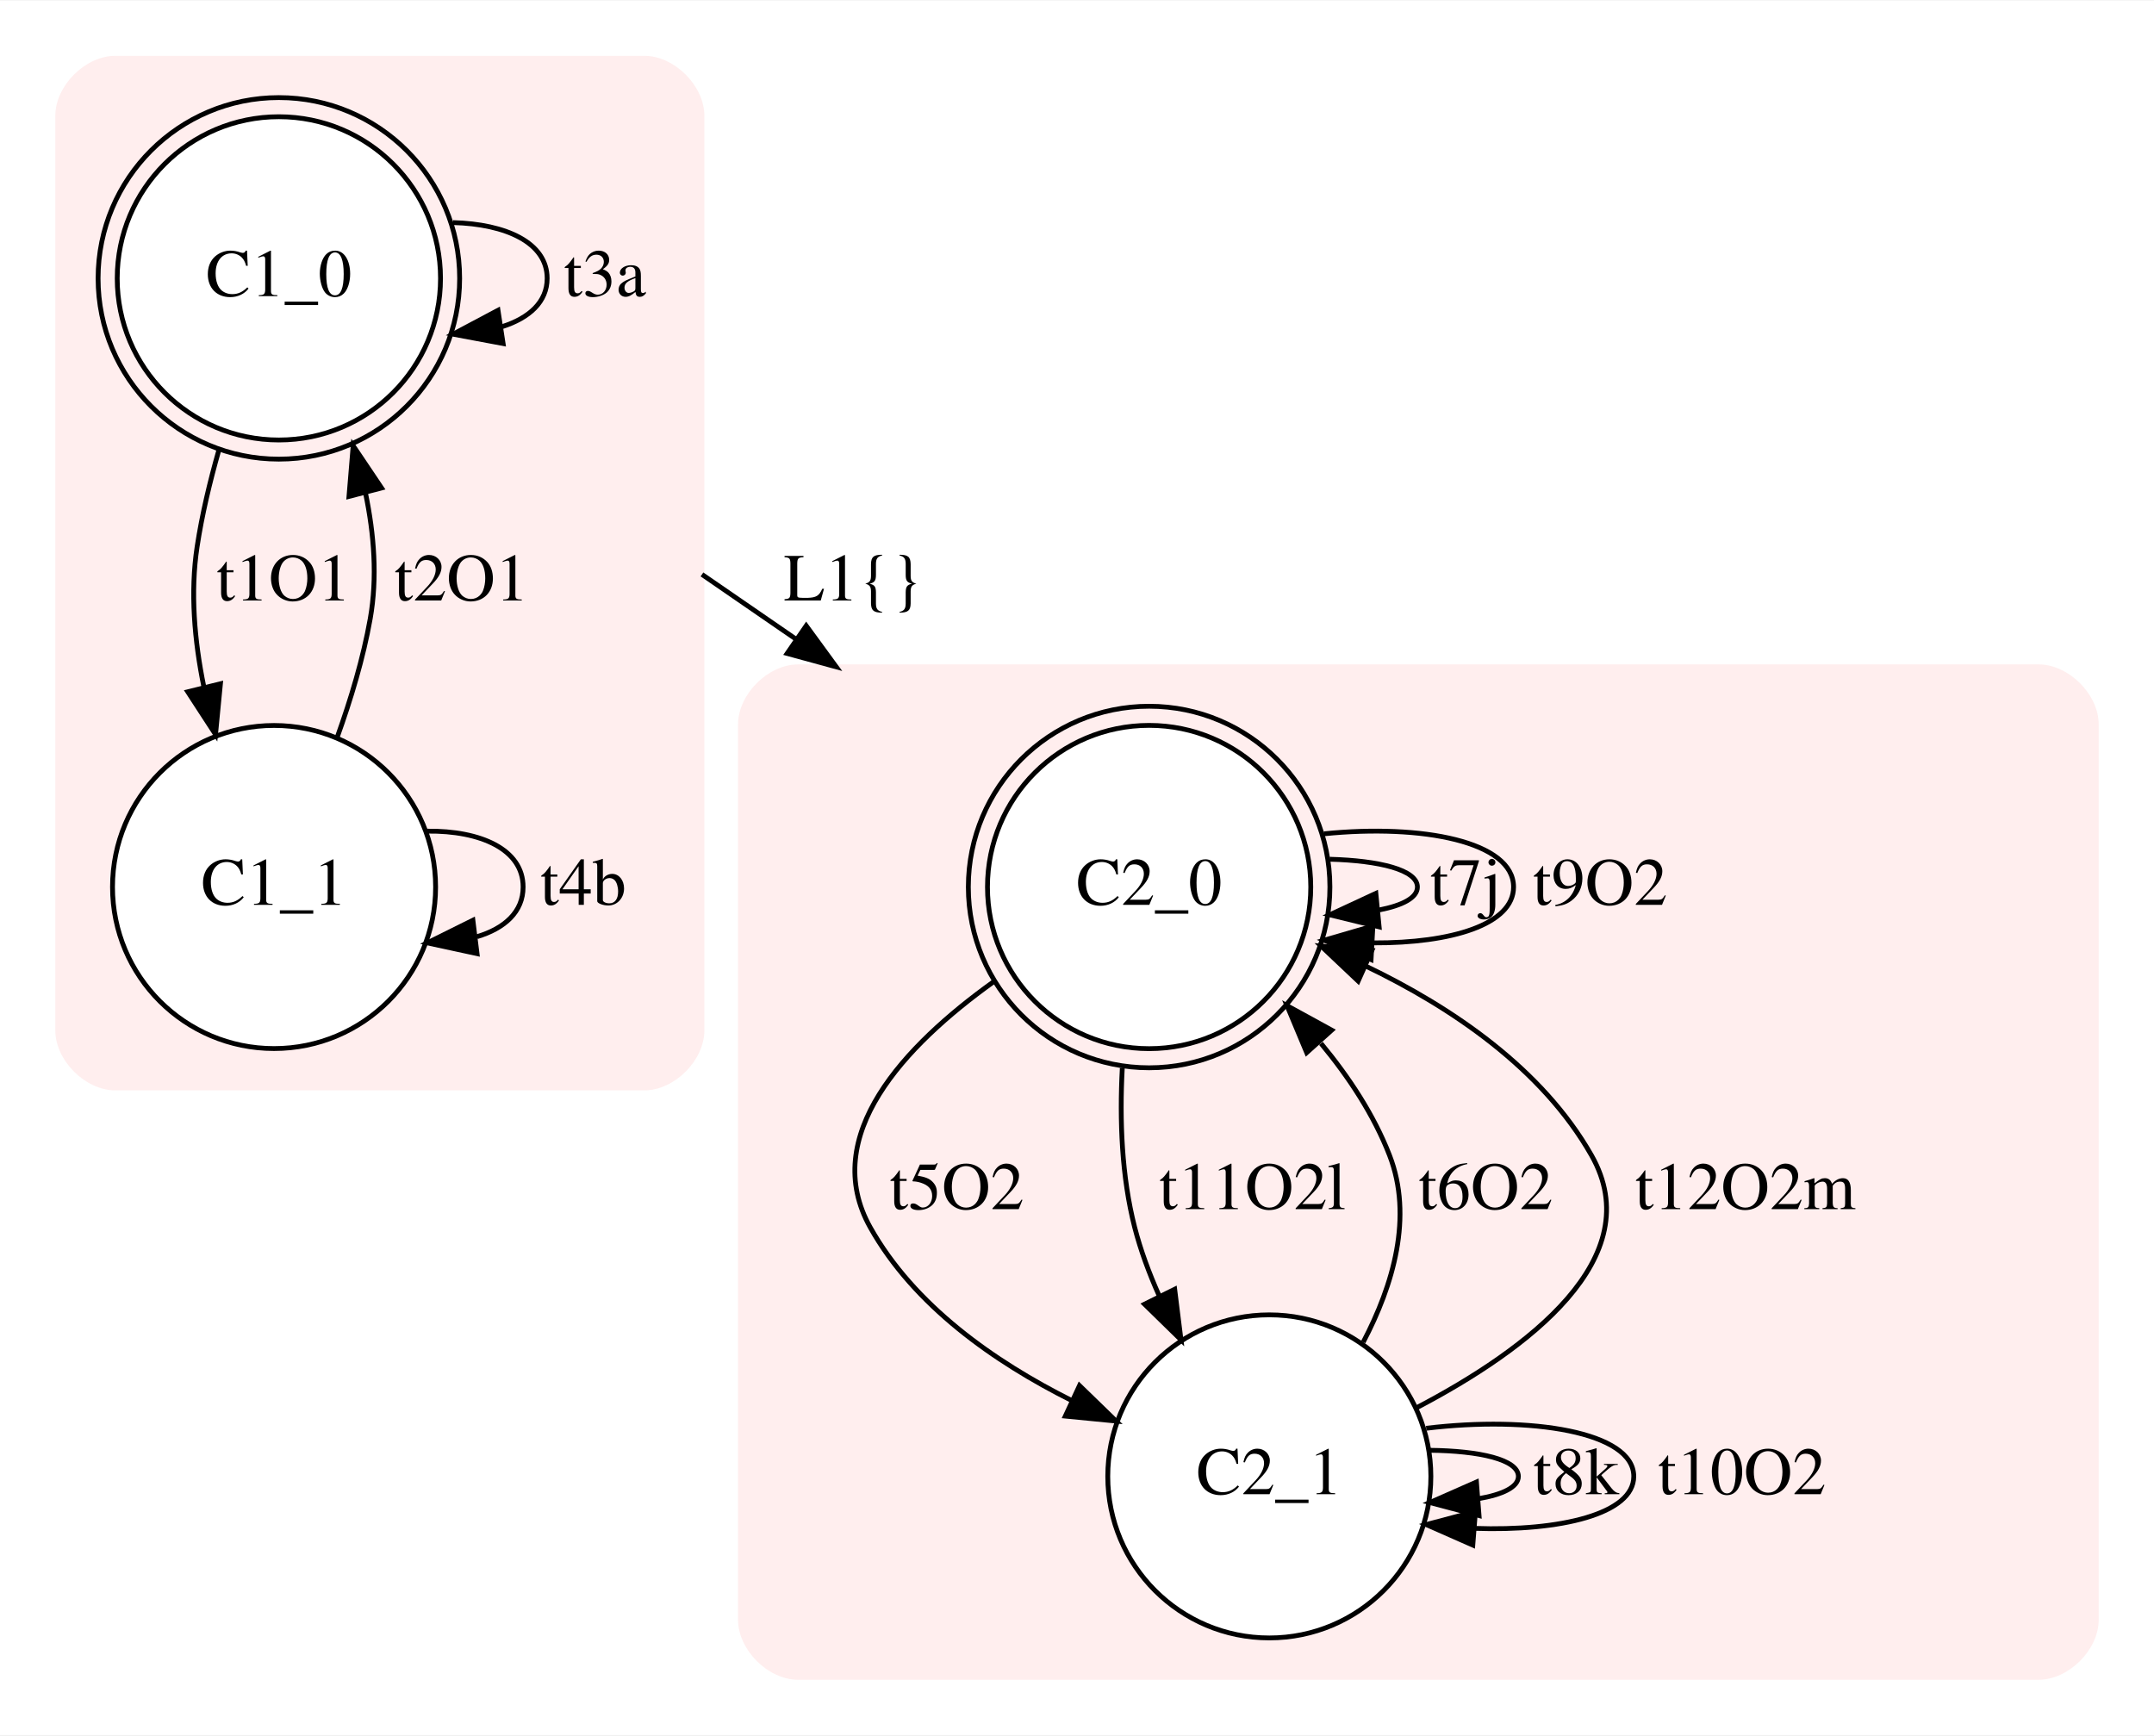
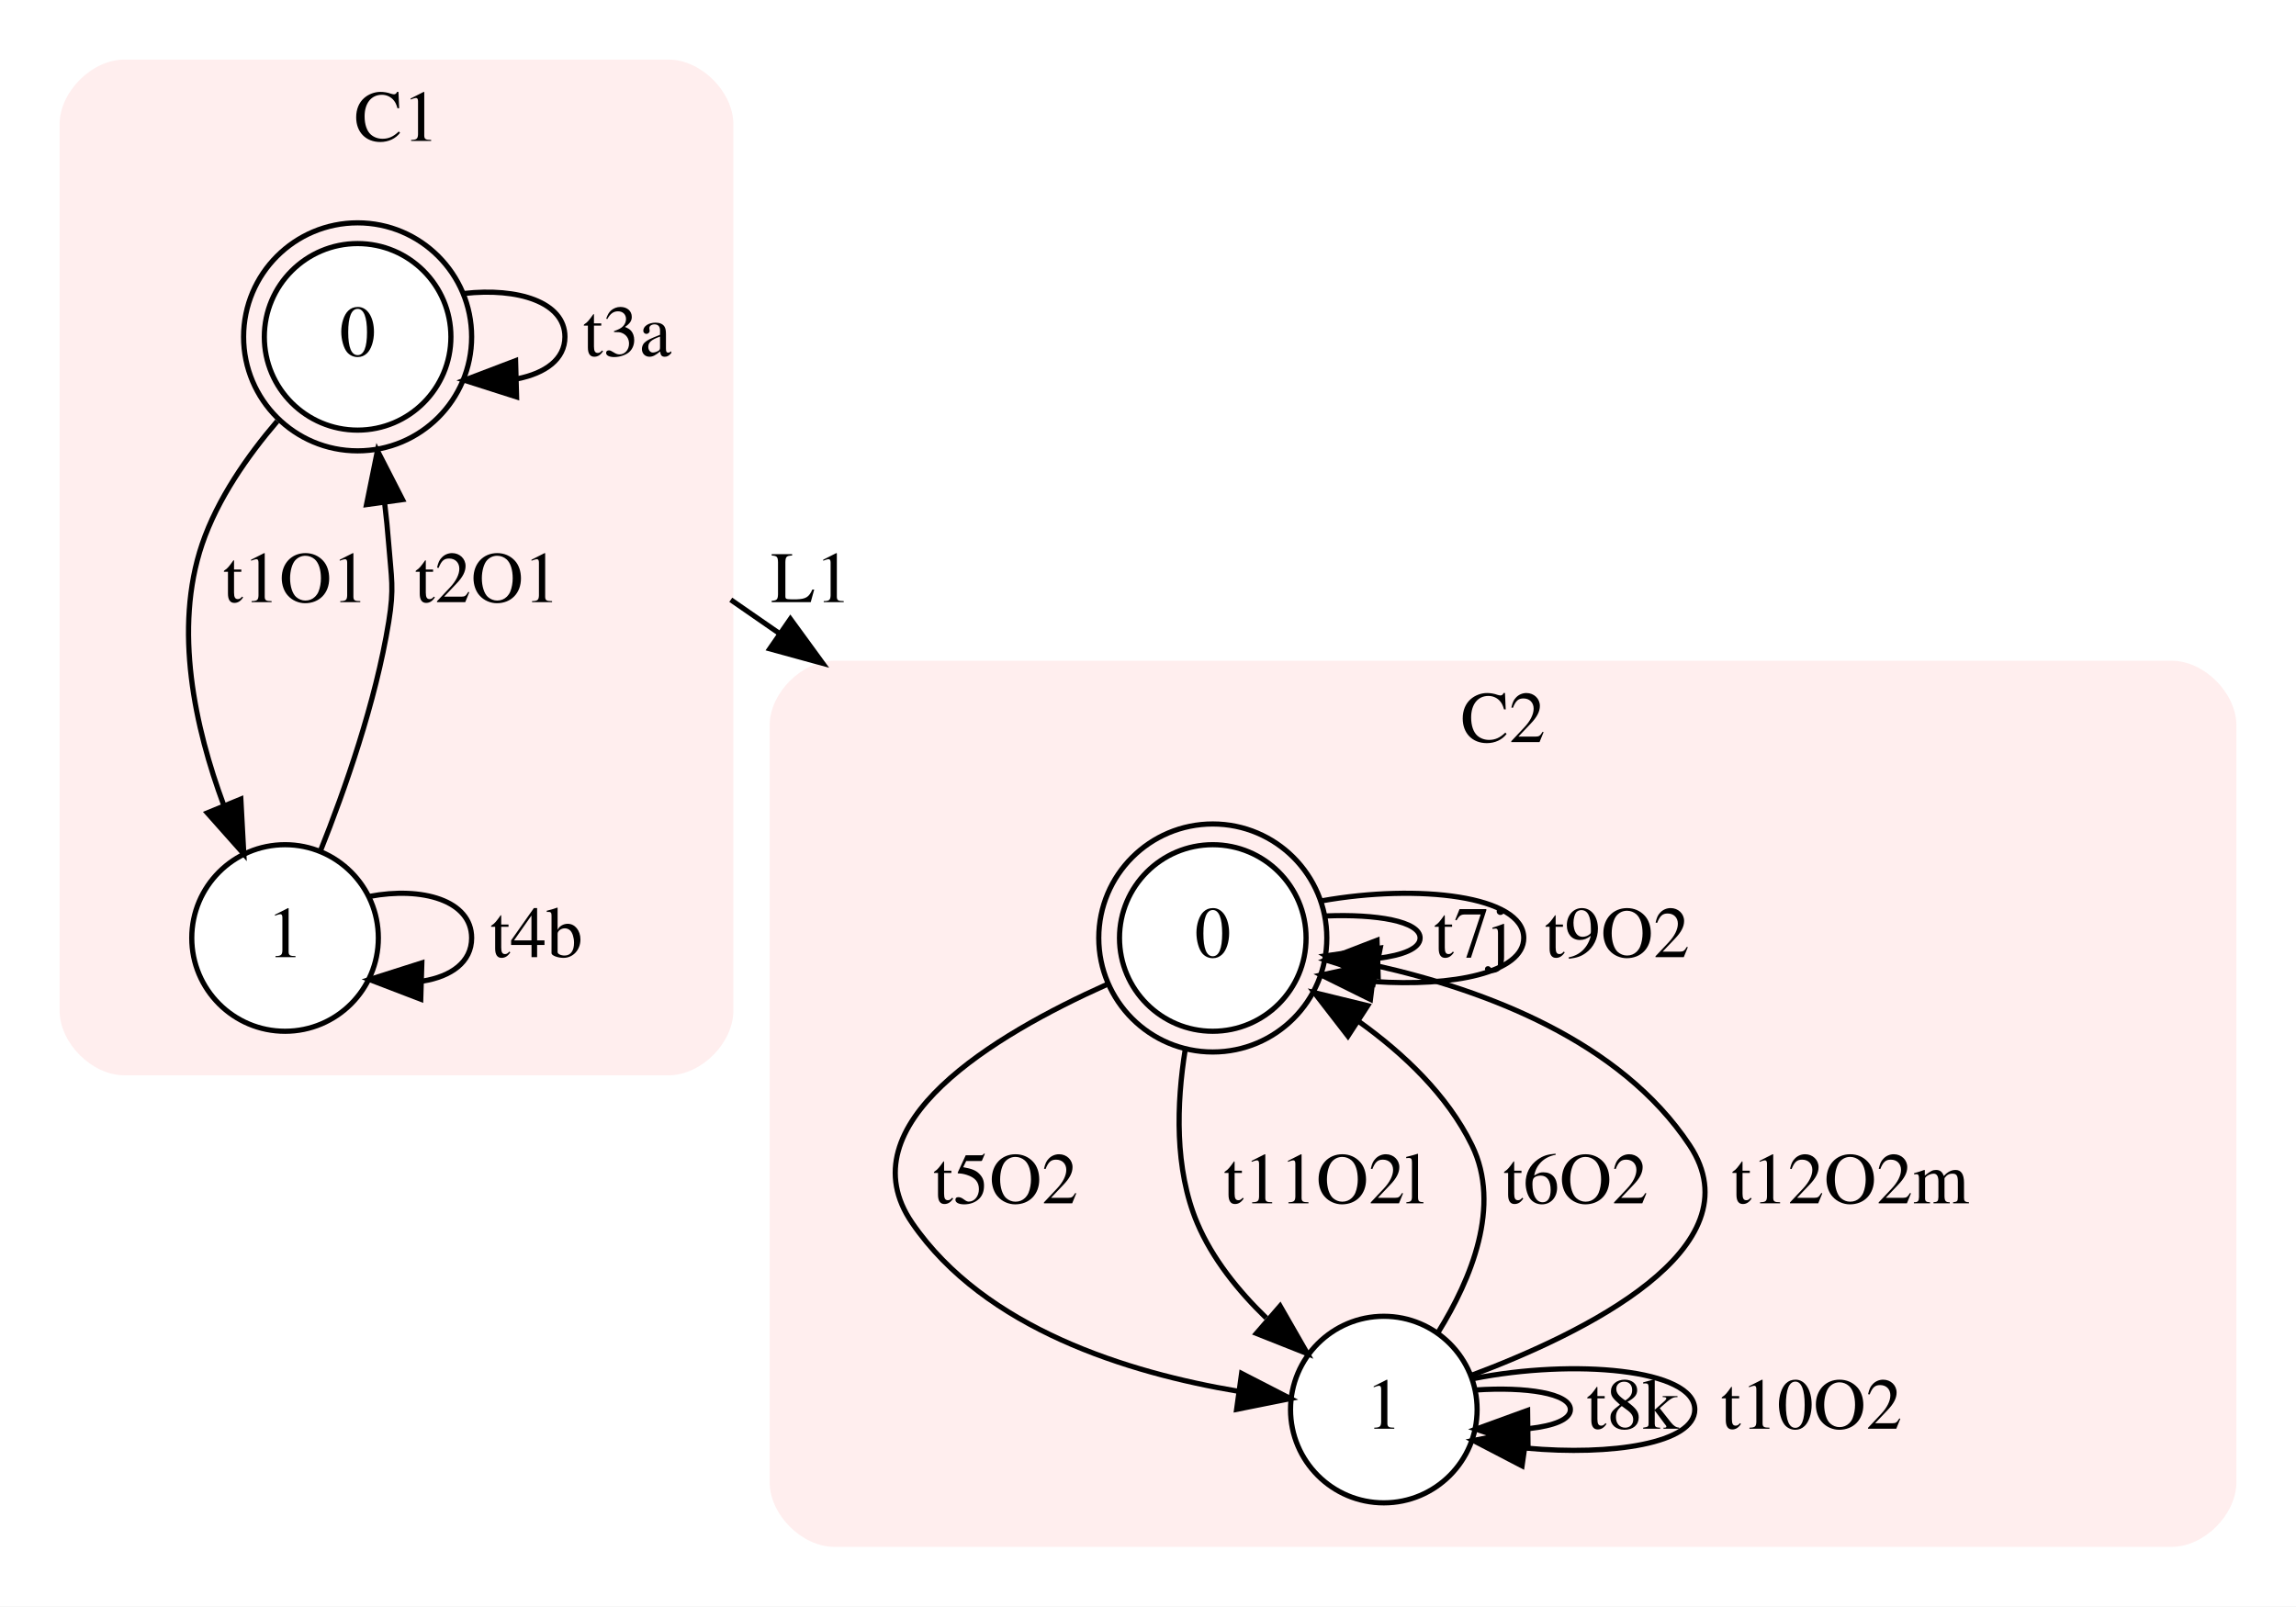
- <svg xmlns="http://www.w3.org/2000/svg" width="448pt" height="361pt" viewBox="0.00 0.00 448.00 360.78">
-   <g id="graph0" class="graph" transform="scale(1 1) rotate(0) translate(4 356.78)">
-     <polygon fill="white" stroke="transparent" points="-4,4 -4,-356.78 444,-356.78 444,4 -4,4" />
+ <svg xmlns="http://www.w3.org/2000/svg" width="443pt" height="310pt" viewBox="0.00 0.00 443.00 310.00">
+   <g id="graph0" class="graph" transform="scale(1 1) rotate(0) translate(4 306)">
+     <polygon fill="white" stroke="transparent" points="-4,4 -4,-306 439,-306 439,4 -4,4" />
    <g id="clust1" class="cluster">
-       <path fill="#ffeeee" stroke="#ffeeee" d="M20,-130.59C20,-130.59 130,-130.59 130,-130.59 136,-130.59 142,-136.59 142,-142.59 142,-142.59 142,-332.78 142,-332.78 142,-338.78 136,-344.78 130,-344.78 130,-344.78 20,-344.78 20,-344.78 14,-344.78 8,-338.78 8,-332.78 8,-332.78 8,-142.59 8,-142.59 8,-136.59 14,-130.59 20,-130.59" />
+       <path fill="#ffeeee" stroke="#ffeeee" d="M20,-99C20,-99 125,-99 125,-99 131,-99 137,-105 137,-111 137,-111 137,-282 137,-282 137,-288 131,-294 125,-294 125,-294 20,-294 20,-294 14,-294 8,-288 8,-282 8,-282 8,-111 8,-111 8,-105 14,-99 20,-99" />
+       <text text-anchor="middle" x="72.5" y="-278.8" font-family="Times,serif" font-size="14.00">C1</text>
    </g>
    <g id="clust2" class="cluster">
-       <path fill="#ffeeee" stroke="#ffeeee" d="M162,-8C162,-8 420,-8 420,-8 426,-8 432,-14 432,-20 432,-20 432,-206.19 432,-206.19 432,-212.19 426,-218.19 420,-218.19 420,-218.19 162,-218.19 162,-218.19 156,-218.19 150,-212.19 150,-206.19 150,-206.19 150,-20 150,-20 150,-14 156,-8 162,-8" />
+       <path fill="#ffeeee" stroke="#ffeeee" d="M157,-8C157,-8 415,-8 415,-8 421,-8 427,-14 427,-20 427,-20 427,-166 427,-166 427,-172 421,-178 415,-178 415,-178 157,-178 157,-178 151,-178 145,-172 145,-166 145,-166 145,-20 145,-20 145,-14 151,-8 157,-8" />
+       <text text-anchor="middle" x="286" y="-162.8" font-family="Times,serif" font-size="14.00">C2</text>
    </g>
    <g id="node1" class="node">
-       <ellipse fill="white" stroke="black" cx="54" cy="-298.99" rx="33.62" ry="33.62" />
-       <ellipse fill="none" stroke="black" cx="54" cy="-298.99" rx="37.6" ry="37.6" />
-       <text text-anchor="middle" x="54" y="-295.29" font-family="Times,serif" font-size="14.00">C1_0</text>
+       <ellipse fill="white" stroke="black" cx="65" cy="-241" rx="18" ry="18" />
+       <ellipse fill="none" stroke="black" cx="65" cy="-241" rx="22" ry="22" />
+       <text text-anchor="middle" x="65" y="-237.3" font-family="Times,serif" font-size="14.00">0</text>
    </g>
    <g id="edge3" class="edge">
-       <path fill="none" stroke="black" d="M90.22,-310.59C101.21,-310.3 109.8,-306.43 109.8,-298.99 109.8,-294.1 106.1,-290.75 100.45,-288.95" />
-       <polygon fill="black" stroke="black" points="100.64,-285.43 90.22,-287.38 99.58,-292.35 100.64,-285.43" />
-       <text text-anchor="middle" x="121.8" y="-295.29" font-family="Times,serif" font-size="14.00">t3a</text>
+       <path fill="none" stroke="black" d="M85.58,-249.37C95.84,-250.53 105,-247.74 105,-241 105,-236.68 101.24,-233.99 95.84,-232.91" />
+       <polygon fill="black" stroke="black" points="95.67,-229.41 85.58,-232.63 95.48,-236.4 95.67,-229.41" />
+       <text text-anchor="middle" x="117" y="-237.3" font-family="Times,serif" font-size="14.00">t3a</text>
    </g>
    <g id="node2" class="node">
-       <ellipse fill="white" stroke="black" cx="53" cy="-172.39" rx="33.6" ry="33.6" />
-       <text text-anchor="middle" x="53" y="-168.69" font-family="Times,serif" font-size="14.00">C1_1</text>
+       <ellipse fill="white" stroke="black" cx="51" cy="-125" rx="18" ry="18" />
+       <text text-anchor="middle" x="51" y="-121.3" font-family="Times,serif" font-size="14.00">1</text>
    </g>
    <g id="edge1" class="edge">
-       <path fill="none" stroke="black" d="M41.52,-263.27C39.64,-256.68 38,-249.79 37,-243.19 35.56,-233.71 36.44,-223.61 38.38,-214.12" />
-       <polygon fill="black" stroke="black" points="41.85,-214.67 40.83,-204.12 35.05,-213 41.85,-214.67" />
-       <text text-anchor="middle" x="55" y="-231.99" font-family="Times,serif" font-size="14.00">t1O1</text>
+       <path fill="none" stroke="black" d="M49.49,-224.72C43.77,-218.04 37.97,-209.73 35,-201 29.43,-184.61 33.64,-165.53 39.14,-150.71" />
+       <polygon fill="black" stroke="black" points="42.47,-151.8 43.04,-141.22 36,-149.14 42.47,-151.8" />
+       <text text-anchor="middle" x="53" y="-189.8" font-family="Times,serif" font-size="14.00">t1O1</text>
    </g>
    <g id="node3" class="node">
-       <ellipse fill="white" stroke="black" cx="235" cy="-172.39" rx="33.62" ry="33.62" />
-       <ellipse fill="none" stroke="black" cx="235" cy="-172.39" rx="37.6" ry="37.6" />
-       <text text-anchor="middle" x="235" y="-168.69" font-family="Times,serif" font-size="14.00">C2_0</text>
+       <ellipse fill="white" stroke="black" cx="230" cy="-125" rx="18" ry="18" />
+       <ellipse fill="none" stroke="black" cx="230" cy="-125" rx="22" ry="22" />
+       <text text-anchor="middle" x="230" y="-121.3" font-family="Times,serif" font-size="14.00">0</text>
    </g>
    <g id="edge13" class="edge">
-       <path fill="none" stroke="black" d="M142,-237.41C148.58,-232.88 155.18,-228.33 161.67,-223.87" />
-       <polygon fill="black" stroke="black" points="163.68,-226.74 169.93,-218.18 159.71,-220.97 163.68,-226.74" />
-       <text text-anchor="middle" x="173.5" y="-231.99" font-family="Times,serif" font-size="14.00">L1{}</text>
+       <path fill="none" stroke="black" d="M137,-190.26C140.06,-188.14 143.15,-186.01 146.23,-183.87" />
+       <polygon fill="black" stroke="black" points="148.5,-186.56 154.74,-178 144.52,-180.8 148.5,-186.56" />
+       <text text-anchor="middle" x="152.5" y="-189.8" font-family="Times,serif" font-size="14.00">L1</text>
    </g>
    <g id="edge2" class="edge">
-       <path fill="none" stroke="black" d="M66.15,-203.59C68.98,-211.45 71.55,-220.01 73,-228.19 74.51,-236.72 73.82,-245.72 72.02,-254.33" />
-       <polygon fill="black" stroke="black" points="68.58,-253.63 69.45,-264.18 75.36,-255.39 68.58,-253.63" />
-       <text text-anchor="middle" x="92" y="-231.99" font-family="Times,serif" font-size="14.00">t2O1</text>
+       <path fill="none" stroke="black" d="M57.78,-141.69C62.54,-153.6 68.48,-170.5 71,-186 72.07,-192.58 71.51,-194.35 71,-201 70.8,-203.57 70.54,-206.23 70.22,-208.89" />
+       <polygon fill="black" stroke="black" points="66.72,-208.63 68.83,-219.02 73.66,-209.59 66.72,-208.63" />
+       <text text-anchor="middle" x="90" y="-189.8" font-family="Times,serif" font-size="14.00">t2O1</text>
    </g>
    <g id="edge4" class="edge">
-       <path fill="none" stroke="black" d="M84.87,-184.01C95.89,-184.14 104.8,-180.26 104.8,-172.39 104.8,-167.23 100.96,-163.78 95.21,-162.06" />
-       <polygon fill="black" stroke="black" points="95.22,-158.53 84.87,-160.77 94.36,-165.48 95.22,-158.53" />
-       <text text-anchor="middle" x="117.3" y="-168.69" font-family="Times,serif" font-size="14.00">t4b</text>
+       <path fill="none" stroke="black" d="M67.29,-133.02C77.39,-134.95 87,-132.28 87,-125 87,-120.34 83.06,-117.57 77.57,-116.68" />
+       <polygon fill="black" stroke="black" points="77.18,-113.19 67.29,-116.98 77.39,-120.19 77.18,-113.19" />
+       <text text-anchor="middle" x="99.5" y="-121.3" font-family="Times,serif" font-size="14.00">t4b</text>
    </g>
    <g id="edge7" class="edge">
-       <path fill="none" stroke="black" d="M272.55,-178.17C282.89,-177.89 290.8,-175.96 290.8,-172.39 290.8,-170.16 287.71,-168.57 282.87,-167.62" />
-       <polygon fill="black" stroke="black" points="282.84,-164.1 272.55,-166.61 282.16,-171.07 282.84,-164.1" />
-       <text text-anchor="middle" x="300.8" y="-168.69" font-family="Times,serif" font-size="14.00">t7j</text>
+       <path fill="none" stroke="black" d="M251.81,-129.25C261.56,-129.65 270,-128.23 270,-125 270,-122.98 266.7,-121.67 261.85,-121.07" />
+       <polygon fill="black" stroke="black" points="261.91,-117.57 251.81,-120.75 261.69,-124.56 261.91,-117.57" />
+       <text text-anchor="middle" x="280" y="-121.3" font-family="Times,serif" font-size="14.00">t7j</text>
    </g>
    <g id="edge9" class="edge">
-       <path fill="none" stroke="black" d="M271.37,-183.46C291.79,-185.53 310.8,-181.84 310.8,-172.39 310.8,-164.57 297.76,-160.69 281.68,-160.77" />
-       <polygon fill="black" stroke="black" points="281.16,-157.29 271.37,-161.32 281.54,-164.28 281.16,-157.29" />
-       <text text-anchor="middle" x="328.8" y="-168.69" font-family="Times,serif" font-size="14.00">t9O2</text>
+       <path fill="none" stroke="black" d="M250.93,-132.15C269.67,-135.51 290,-133.13 290,-125 290,-118.33 276.32,-115.53 261.06,-116.6" />
+       <polygon fill="black" stroke="black" points="260.42,-113.15 250.93,-117.85 261.28,-120.09 260.42,-113.15" />
+       <text text-anchor="middle" x="308" y="-121.3" font-family="Times,serif" font-size="14.00">t9O2</text>
    </g>
    <g id="node4" class="node">
-       <ellipse fill="white" stroke="black" cx="260" cy="-49.8" rx="33.6" ry="33.6" />
-       <text text-anchor="middle" x="260" y="-46.1" font-family="Times,serif" font-size="14.00">C2_1</text>
+       <ellipse fill="white" stroke="black" cx="263" cy="-34" rx="18" ry="18" />
+       <text text-anchor="middle" x="263" y="-30.3" font-family="Times,serif" font-size="14.00">1</text>
    </g>
    <g id="edge5" class="edge">
-       <path fill="none" stroke="black" d="M202.62,-152.66C184.06,-139.36 166.37,-120.56 177,-101.59 186.11,-85.33 202.79,-73.65 218.82,-65.62" />
-       <polygon fill="black" stroke="black" points="220.52,-68.69 228.12,-61.31 217.57,-62.34 220.52,-68.69" />
-       <text text-anchor="middle" x="195" y="-105.39" font-family="Times,serif" font-size="14.00">t5O2</text>
+       <path fill="none" stroke="black" d="M209.51,-116C187.98,-106.35 158.91,-89.05 172,-70 186.02,-49.59 213.73,-41.08 234.91,-37.53" />
+       <polygon fill="black" stroke="black" points="235.56,-40.97 244.98,-36.12 234.6,-34.04 235.56,-40.97" />
+       <text text-anchor="middle" x="190" y="-73.8" font-family="Times,serif" font-size="14.00">t5O2</text>
    </g>
    <g id="edge11" class="edge">
-       <path fill="none" stroke="black" d="M229.42,-134.74C228.84,-123.93 229.28,-112.17 232,-101.59 233.22,-96.85 234.99,-92.07 237.06,-87.44" />
-       <polygon fill="black" stroke="black" points="240.32,-88.73 241.63,-78.21 234.05,-85.62 240.32,-88.73" />
-       <text text-anchor="middle" x="256.5" y="-105.39" font-family="Times,serif" font-size="14.00">t11O2l</text>
+       <path fill="none" stroke="black" d="M224.69,-103.52C223.01,-93.1 222.58,-80.47 227,-70 229.92,-63.09 234.94,-56.88 240.32,-51.67" />
+       <polygon fill="black" stroke="black" points="242.99,-53.98 248.26,-44.79 238.41,-48.69 242.99,-53.98" />
+       <text text-anchor="middle" x="251.5" y="-73.8" font-family="Times,serif" font-size="14.00">t11O2l</text>
    </g>
    <g id="edge6" class="edge">
-       <path fill="none" stroke="black" d="M279.53,-77.72C285.78,-89.64 289.95,-103.83 285,-116.59 281.75,-124.97 276.57,-132.84 270.74,-139.87" />
-       <polygon fill="black" stroke="black" points="267.77,-137.94 263.68,-147.71 272.97,-142.62 267.77,-137.94" />
-       <text text-anchor="middle" x="305" y="-105.39" font-family="Times,serif" font-size="14.00">t6O2</text>
+       <path fill="none" stroke="black" d="M273.51,-48.95C279.86,-59.2 285.71,-73.3 280,-85 275.25,-94.72 266.79,-102.72 258.15,-108.9" />
+       <polygon fill="black" stroke="black" points="256.08,-106.07 249.6,-114.45 259.89,-111.94 256.08,-106.07" />
+       <text text-anchor="middle" x="300" y="-73.8" font-family="Times,serif" font-size="14.00">t6O2</text>
    </g>
    <g id="edge12" class="edge">
-       <path fill="none" stroke="black" d="M290.71,-64.12C313.67,-76.15 339.16,-95.19 327,-116.59 316.75,-134.62 297.97,-147.35 280.03,-155.96" />
-       <polygon fill="black" stroke="black" points="278.48,-152.82 270.78,-160.1 281.33,-159.21 278.48,-152.82" />
-       <text text-anchor="middle" x="359" y="-105.39" font-family="Times,serif" font-size="14.00">t12O2m</text>
+       <path fill="none" stroke="black" d="M279.77,-40.55C301.52,-48.68 335.2,-65.07 322,-85 308.66,-105.14 282.63,-114.91 261.64,-119.63" />
+       <polygon fill="black" stroke="black" points="260.96,-116.2 251.83,-121.56 262.31,-123.06 260.96,-116.2" />
+       <text text-anchor="middle" x="353" y="-73.8" font-family="Times,serif" font-size="14.00">t12O2m</text>
    </g>
    <g id="edge8" class="edge">
-       <path fill="none" stroke="black" d="M293.38,-55.23C303.7,-55.12 311.8,-53.31 311.8,-49.8 311.8,-47.55 308.47,-46 303.37,-45.14" />
-       <polygon fill="black" stroke="black" points="303.62,-41.65 293.38,-44.36 303.08,-48.63 303.62,-41.65" />
-       <text text-anchor="middle" x="323.8" y="-46.1" font-family="Times,serif" font-size="14.00">t8k</text>
+       <path fill="none" stroke="black" d="M280.78,-37.78C290.31,-38.42 299,-37.16 299,-34 299,-32.08 295.77,-30.86 291.1,-30.34" />
+       <polygon fill="black" stroke="black" points="290.82,-26.84 280.78,-30.22 290.74,-33.84 290.82,-26.84" />
+       <text text-anchor="middle" x="311" y="-30.3" font-family="Times,serif" font-size="14.00">t8k</text>
    </g>
    <g id="edge10" class="edge">
-       <path fill="none" stroke="black" d="M292.63,-59.81C314.24,-62.42 335.8,-59.09 335.8,-49.8 335.8,-41.96 320.45,-38.36 302.67,-38.99" />
-       <polygon fill="black" stroke="black" points="302.32,-35.51 292.63,-39.78 302.87,-42.49 302.32,-35.51" />
-       <text text-anchor="middle" x="358.3" y="-46.1" font-family="Times,serif" font-size="14.00">t10O2</text>
+       <path fill="none" stroke="black" d="M280.27,-39.97C299.62,-43.82 323,-41.83 323,-34 323,-27.51 306.97,-25.03 290.47,-26.56" />
+       <polygon fill="black" stroke="black" points="289.67,-23.14 280.27,-28.03 290.67,-30.07 289.67,-23.14" />
+       <text text-anchor="middle" x="345.5" y="-30.3" font-family="Times,serif" font-size="14.00">t10O2</text>
    </g>
  </g>
</svg>
